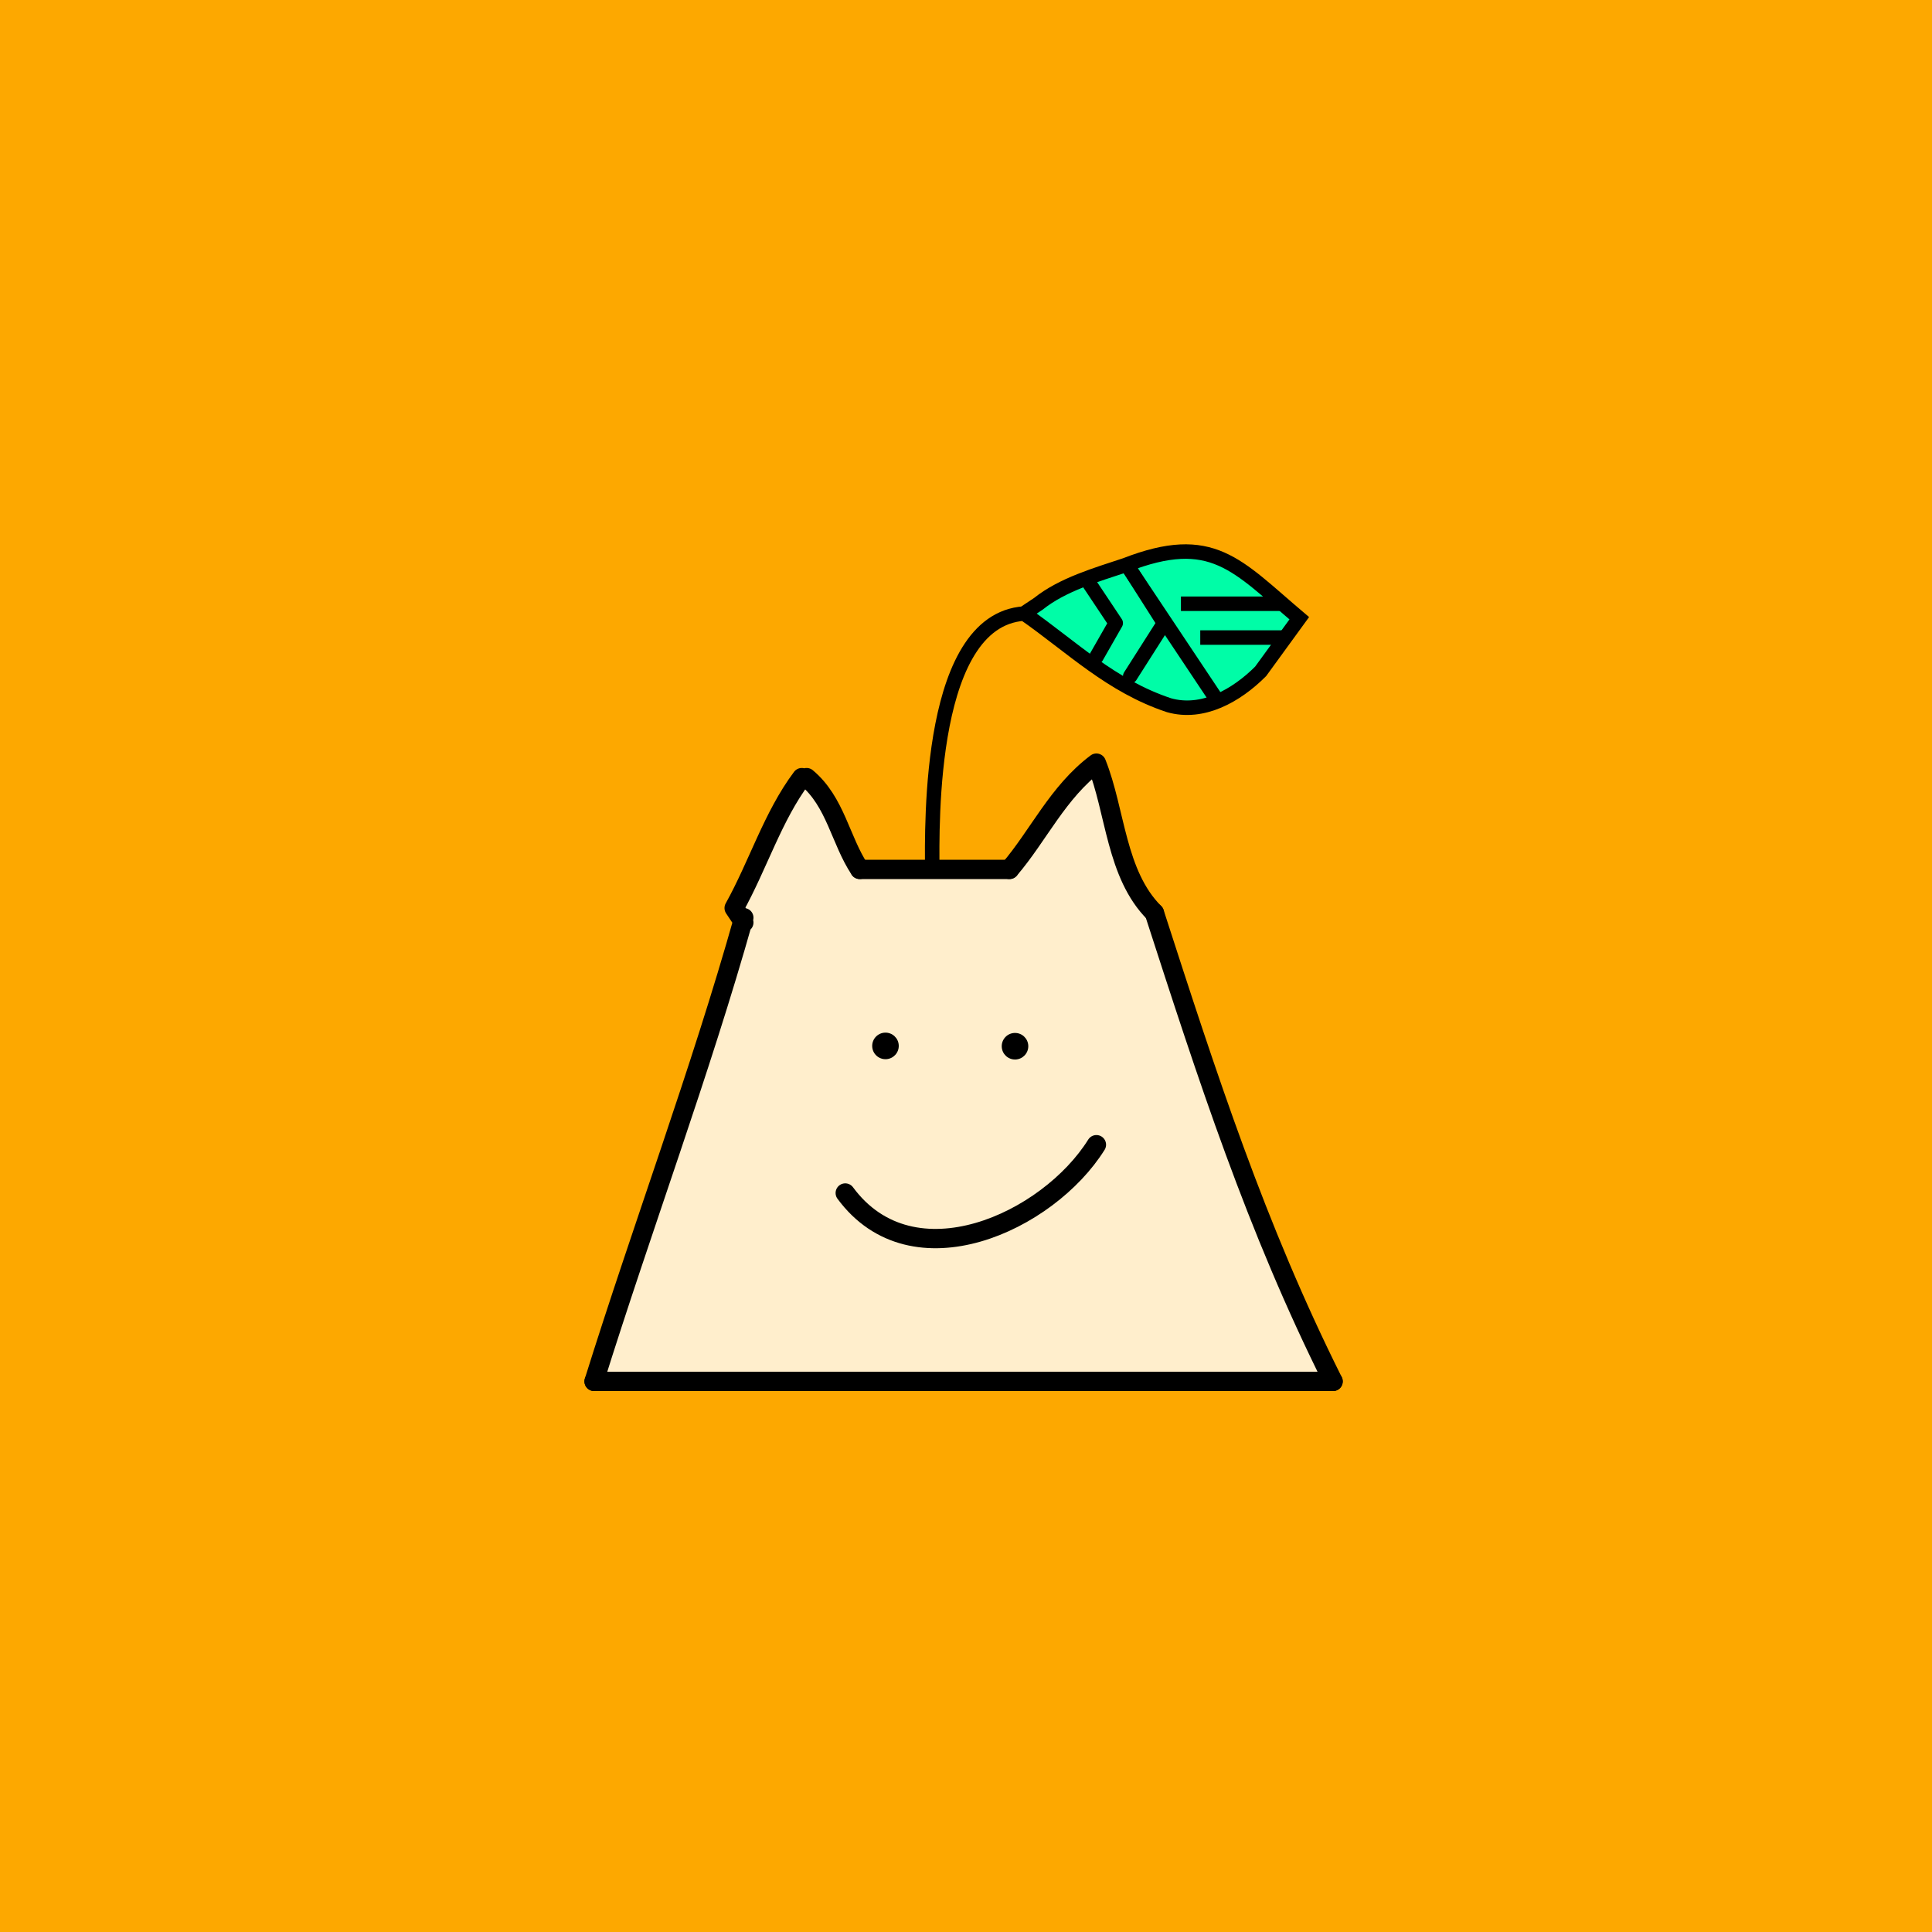
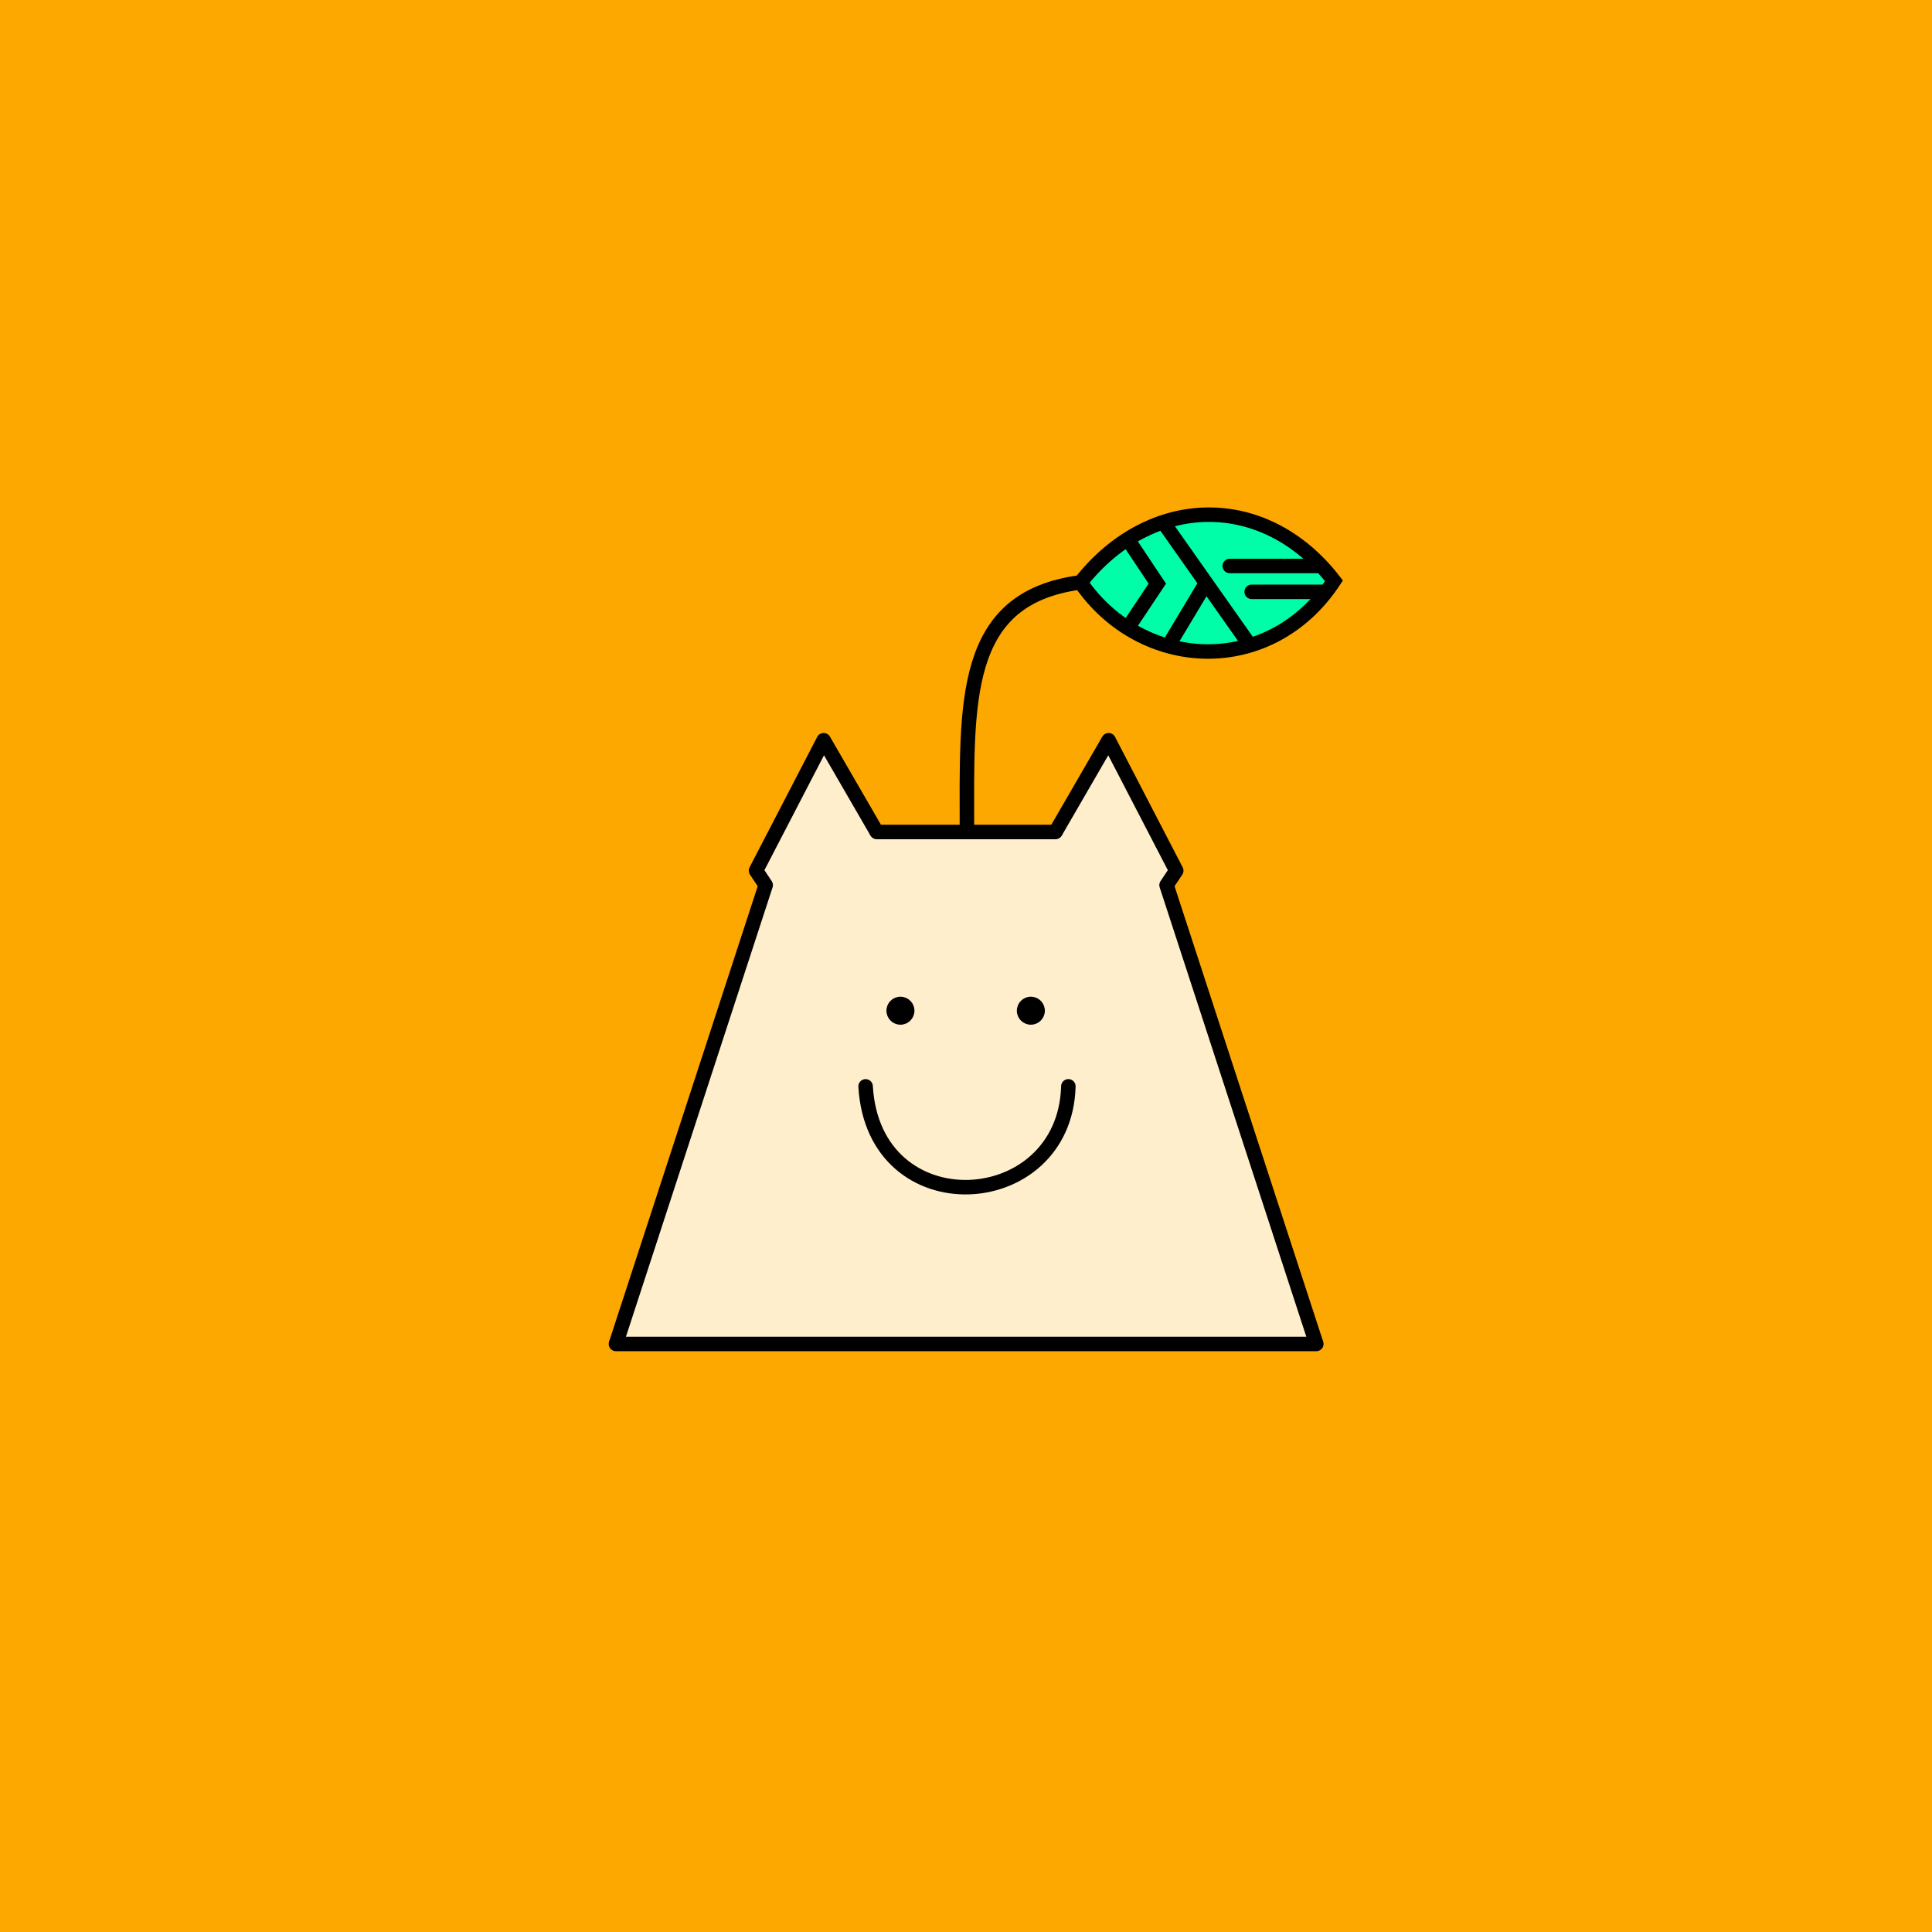
- <svg xmlns="http://www.w3.org/2000/svg" viewBox="0 0 400 400">
-   <defs />
-   <path fill="#fda800" stroke="#fda800" stroke-width=".3" d="M0 0h400v400H0z" />
-   <g style="mix-blend-mode:normal" transform="translate(-58 -58)">
-     <path fill="#00fda7" d="M302 204l-16-7-15-12c-1-1 5-5 10-7l16-5c7-1 13 0 18 3l12 10-1 2-3 4c-4 5-7 8-11 10-3 2-7 3-10 2z" />
-     <path fill="#fec" d="M182 339a1785 1785 0 0130-91l-1-1-1-1 3-6c4-10 7-14 10-19l1-2 1 1c2 1 3 4 6 9l4 8 1 1h31l3-4a172 172 0 0114-18l4 11c3 11 4 14 7 18l5 13a556 556 0 0033 85H181z" />
-     <path fill="none" stroke="#000" stroke-linecap="square" stroke-width="3" d="M304 183h18" />
-     <path fill="none" stroke="#000" stroke-linecap="round" stroke-linejoin="round" stroke-width="4" d="M285 216c4 10 4 23 12 31M267 238c6-7 10-16 18-22M225 219c6 5 7 13 11 19M210 246c5-9 8-19 14-27M212 249l-2-3M181 344c10-32 22-64 31-96" />
-     <path fill="none" stroke="#000" stroke-linecap="round" stroke-width="4" d="M297 247c11 34 21 65 37 97M233 305c14 19 42 6 52-10" />
-     <circle cx="231.6" cy="282.8" r="2.6" stroke="#000" stroke-linecap="round" stroke-width=".3" transform="rotate(-2)" />
-     <circle cx="258.4" cy="283.8" r="2.6" stroke="#000" stroke-linecap="round" stroke-width=".3" transform="rotate(-2)" />
-     <path fill="none" stroke="#000" stroke-linecap="round" stroke-width="3" d="M251 238c0-9-1-53 20-53M270 185c10 7 18 15 30 19 7 2 14-2 19-7l8-11c-13-11-18-18-36-11-6 2-13 4-18 8l-3 2z" />
-     <path fill="none" stroke="#000" stroke-linecap="round" stroke-linejoin="round" stroke-width="3" d="M285 194l4-7-6-9" />
-     <path fill="none" stroke="#000" stroke-linecap="round" stroke-width="3" d="M292 176l7 11-7 11" />
-     <path fill="none" stroke="#000" stroke-linecap="square" stroke-width="3" d="M308 190h14" />
-     <path fill="none" stroke="#000" stroke-linecap="round" stroke-width="3" d="M292 176l18 27" />
-     <path fill="none" stroke="#000" stroke-linecap="round" stroke-width="4" d="M236 238h31M181 344h153" />
-   </g>
+ <svg xmlns="http://www.w3.org/2000/svg" id="svg26" version="1.1" viewBox="0 0 400 400">
+   <defs id="defs2">
+     </defs>
+   <path id="path4" d="M 0,0 H 400 V 400 H 0 Z" fill="#fda800" />
+   <path style="opacity:1" id="path6" d="m 223.724,120.576 c 14.274,-21.066 42.125,-16.728 52.468,-0.321 -13.599,23.748 -45.771,15.224 -52.468,0.321 z" fill="#00fda7" />
+   <path style="opacity:1;stroke-width:1" id="path8" d="m 158.526,183.255 -2,-3 14,-27 11,19 h 37 l 11,-19 14,27 -2,3 31,95 H 127.526 Z" fill="#ffeecc" />
+   <path style="opacity:1" id="path12" d="m 200.191,172.255 c 0,-26.705 -1.317,-48.459 23.532,-51.679 m 0,0 c 12.699,18.508 39.245,19.756 52.468,-0.321 -14.287,-18.493 -37.95,-18.136 -52.468,0.321 z" stroke-width="3" stroke="#000000" fill="none" />
+   <circle style="opacity:1" id="circle16" stroke="#000000" r="2.4" cy="209.255" cx="186.426" />
+   <circle style="opacity:1" id="circle18" stroke="#000000" r="2.4" cy="209.255" cx="213.426" />
+   <path style="opacity:1;stroke-width:3;stroke-miterlimit:4;stroke-dasharray:none" id="path22" d="m 233.707,111.989 5.902,8.848 -5.902,8.848" stroke-width="3" stroke="#000000" fill="none" />
+   <path id="path863" d="m 127.526,278.255 31,-95 -2,-3 14,-27 11,19" style="opacity:1;fill:none;stroke:#000000;stroke-width:3;stroke-linecap:butt;stroke-linejoin:round;stroke-miterlimit:4;stroke-dasharray:none;stroke-opacity:1" />
+   <path style="opacity:1;fill:none;stroke:#000000;stroke-width:3;stroke-linecap:butt;stroke-linejoin:round;stroke-miterlimit:4;stroke-dasharray:none;stroke-opacity:1" d="m 272.526,278.255 -31,-95 2,-3 -14,-27 -11,19" id="path867" />
+   <path id="path877" d="m 181.526,172.255 h 37" style="opacity:1;fill:none;stroke:#000000;stroke-width:3;stroke-linecap:round;stroke-linejoin:miter;stroke-miterlimit:4;stroke-dasharray:none;stroke-opacity:1" />
+   <path id="path848" d="m 179.214,224.921 c 1.685,29.028 41.257,26.613 41.979,-0.007" style="opacity:1;fill:none;stroke:#000000;stroke-width:3;stroke-linecap:round;stroke-linejoin:miter;stroke-miterlimit:4;stroke-dasharray:none;stroke-opacity:1" />
+   <path style="opacity:1;fill:none;stroke:#000000;stroke-width:3;stroke-linecap:round;stroke-linejoin:miter;stroke-miterlimit:4;stroke-dasharray:none;stroke-opacity:1" d="M 127.526,278.255 H 272.526" id="path852" />
+   <path d="m 240.702,107.932 18.339,26.031" style="opacity:1;fill:none;stroke:#000000;stroke-width:3;stroke-linecap:butt;stroke-linejoin:miter;stroke-miterlimit:4;stroke-dasharray:none;stroke-opacity:1" id="path1030" />
+   <path style="opacity:1;fill:none;stroke:#000000;stroke-width:3;stroke-linecap:butt;stroke-linejoin:miter;stroke-miterlimit:4;stroke-dasharray:none;stroke-opacity:1" d="m 241.706,134.012 8.012,-13.355" id="path1026" />
+   <path id="path1041" d="m 259.144,122.533 h 14.418" style="opacity:1;fill:none;stroke:#000000;stroke-width:3;stroke-linecap:round;stroke-linejoin:miter;stroke-miterlimit:4;stroke-dasharray:none;stroke-opacity:1" />
+   <path id="path1043" d="m 254.608,117.175 h 18.314" style="opacity:1;fill:none;stroke:#000000;stroke-width:3;stroke-linecap:round;stroke-linejoin:miter;stroke-miterlimit:4;stroke-dasharray:none;stroke-opacity:1" />
</svg>
